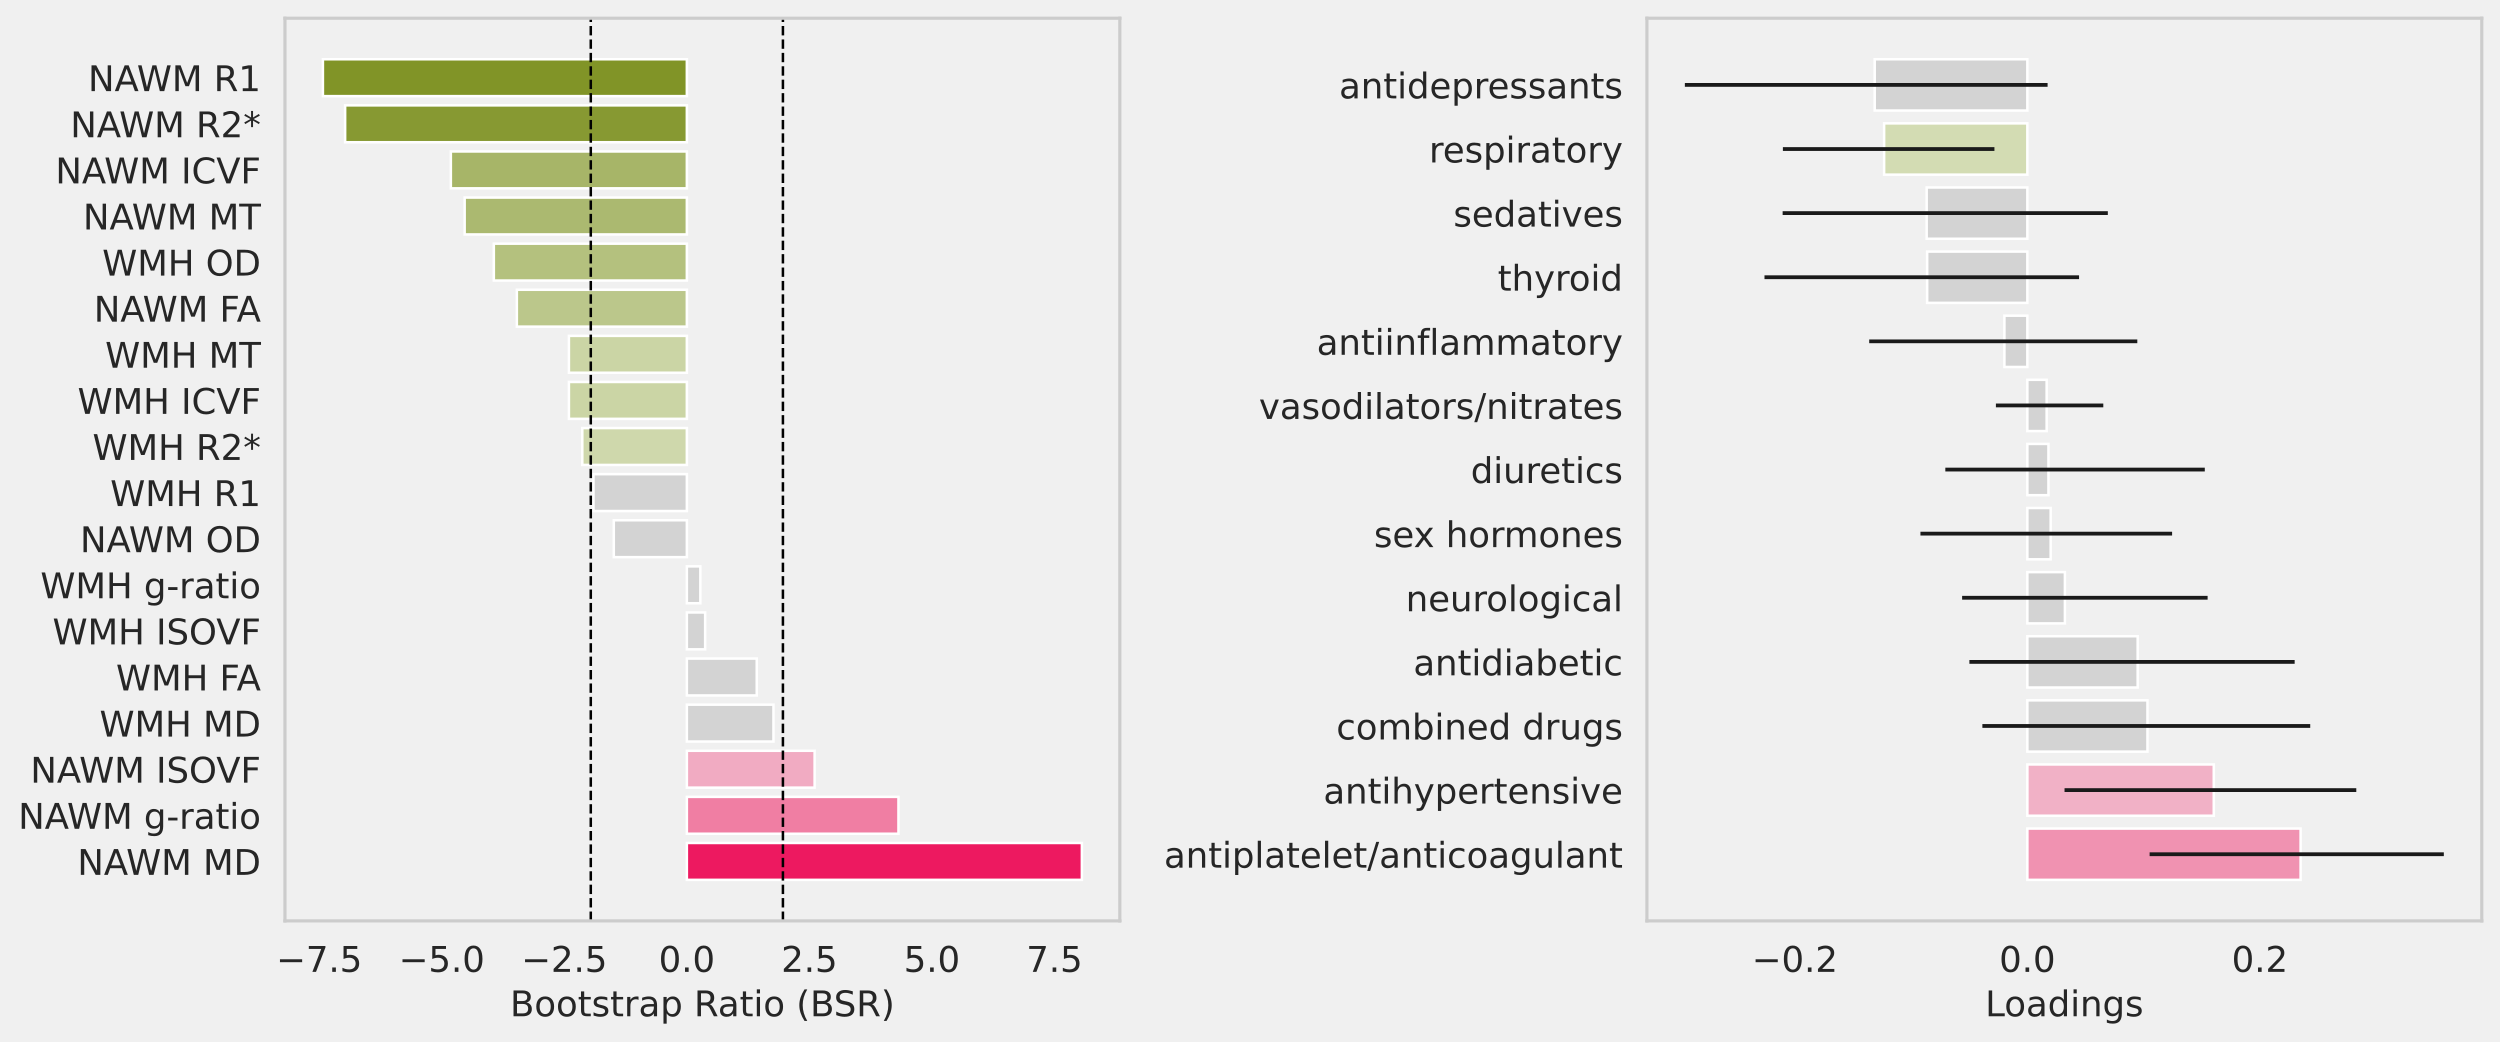
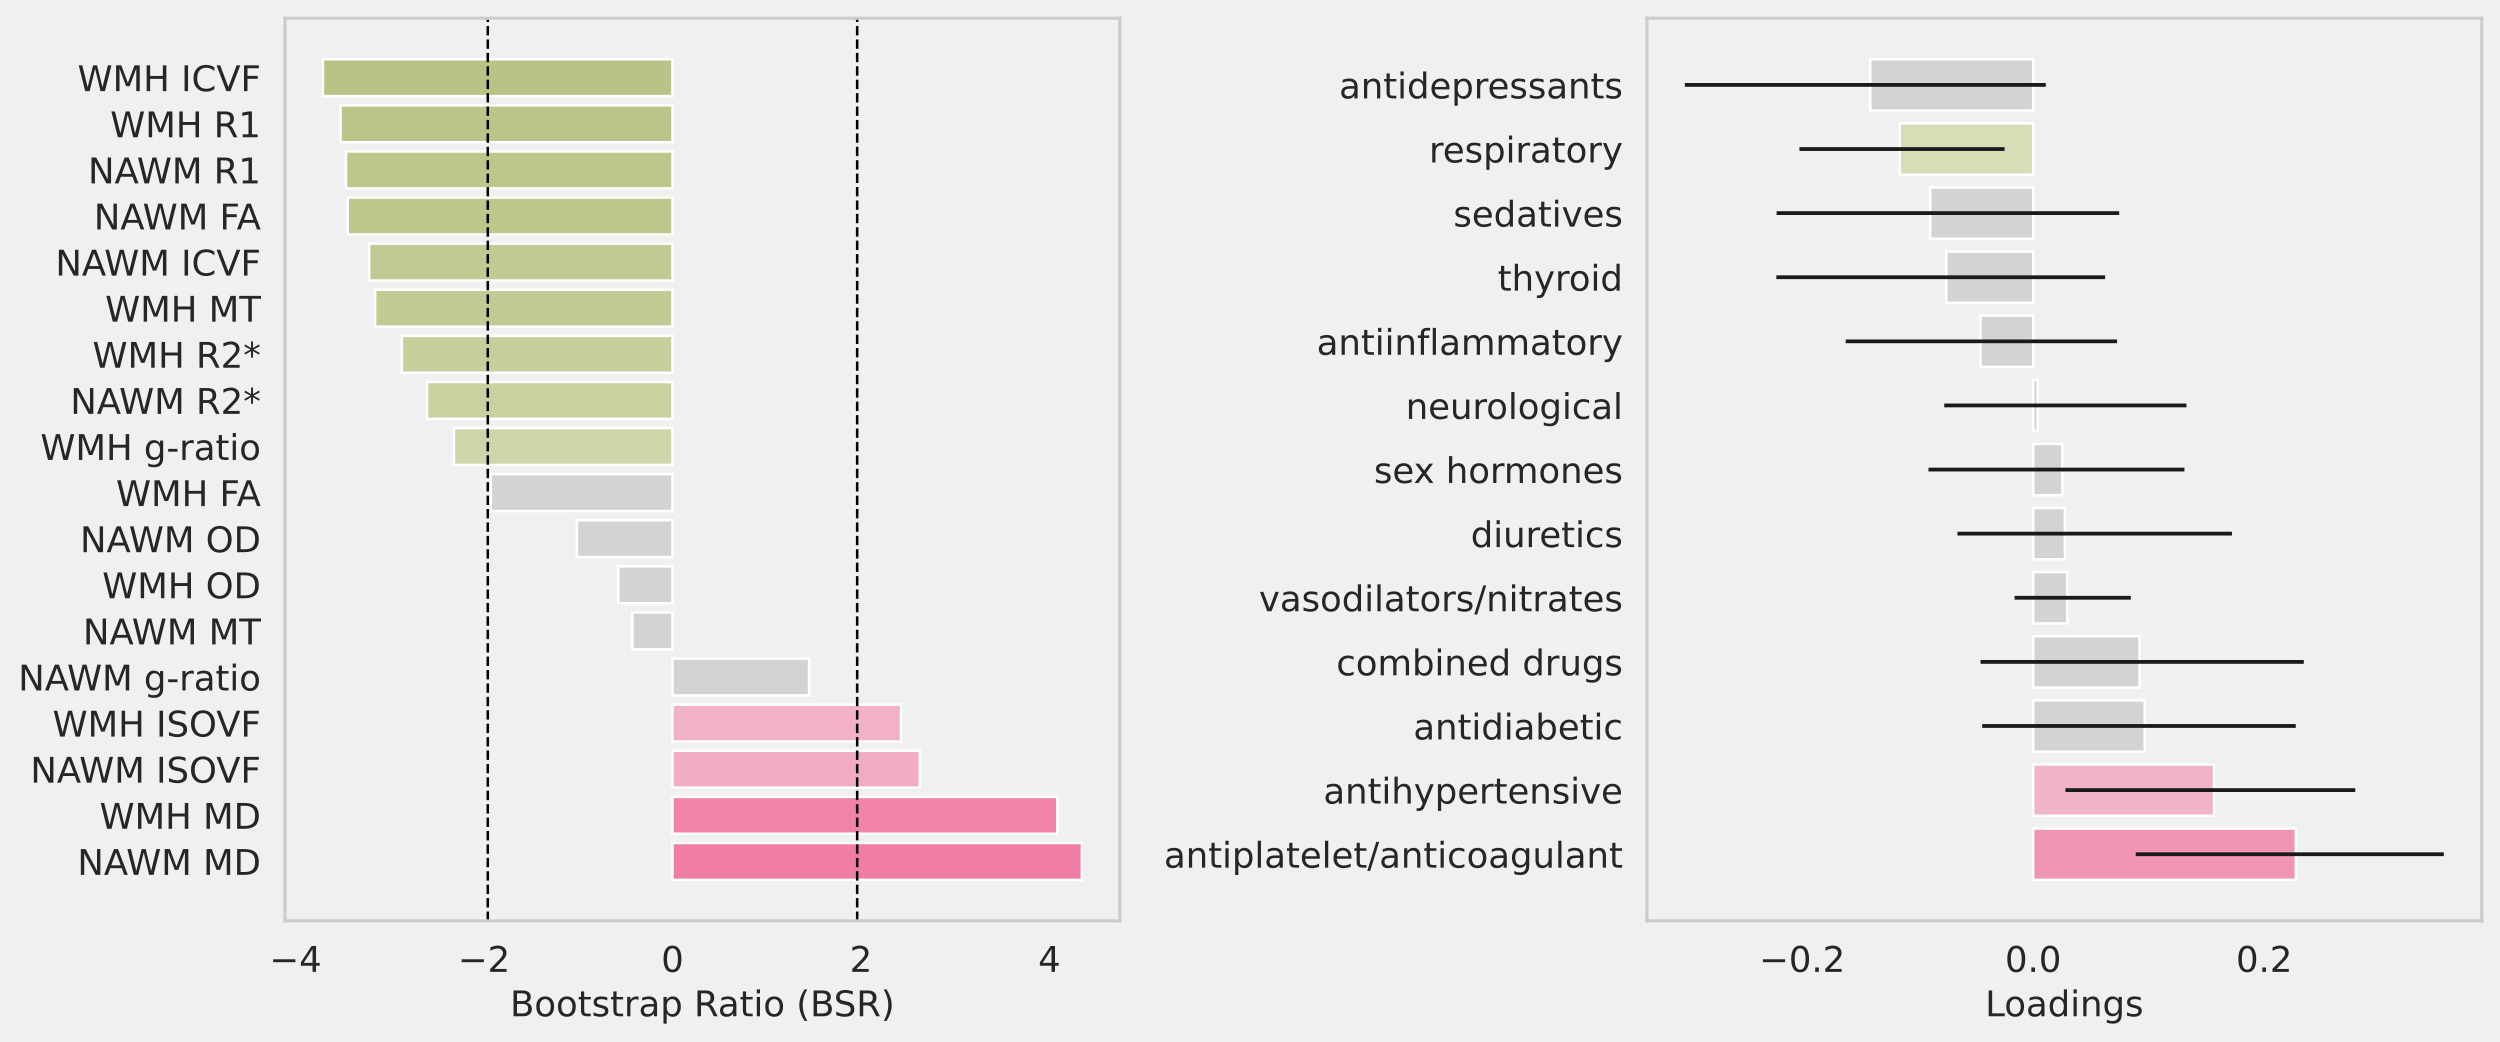
<svg xmlns="http://www.w3.org/2000/svg" width="987.589pt" height="411.579pt" viewBox="0 0 987.589 411.579" version="1.1">
  <defs>
    <style type="text/css">*{stroke-linejoin: round; stroke-linecap: butt}</style>
  </defs>
  <g id="figure_1">
    <g id="patch_1">
      <path d="M 0 411.579  L 987.589 411.579  L 987.589 0  L 0 0  L 0 411.579  z " style="fill: none" />
    </g>
    <g id="axes_1">
      <g id="patch_2">
        <path d="M 112.569 363.78  L 442.369 363.78  L 442.369 7.2  L 112.569 7.2  L 112.569 363.78  z " style="fill: none" />
      </g>
      <g id="matplotlib.axis_1">
        <g id="xtick_1">
          <g id="text_1">
-             <text style="fill: #262626; font: 14px 'DejaVu Sans', sans-serif; text-anchor: middle" x="126.108" y="383.918" transform="rotate(-0 126.108 383.9178)">−7.5</text>
+             <text style="fill: #262626; font: 14px 'DejaVu Sans', sans-serif; text-anchor: middle" x="116.758" y="383.918" transform="rotate(-0 116.7585 383.9178)">−4</text>
          </g>
        </g>
        <g id="xtick_2">
          <g id="text_2">
-             <text style="fill: #262626; font: 14px 'DejaVu Sans', sans-serif; text-anchor: middle" x="174.515" y="383.918" transform="rotate(-0 174.5154 383.9178)">−5.0</text>
+             <text style="fill: #262626; font: 14px 'DejaVu Sans', sans-serif; text-anchor: middle" x="191.206" y="383.918" transform="rotate(-0 191.2062 383.9178)">−2</text>
          </g>
        </g>
        <g id="xtick_3">
          <g id="text_3">
-             <text style="fill: #262626; font: 14px 'DejaVu Sans', sans-serif; text-anchor: middle" x="222.923" y="383.918" transform="rotate(-0 222.9228 383.9178)">−2.5</text>
+             <text style="fill: #262626; font: 14px 'DejaVu Sans', sans-serif; text-anchor: middle" x="265.654" y="383.918" transform="rotate(-0 265.654 383.9178)">0</text>
          </g>
        </g>
        <g id="xtick_4">
          <g id="text_4">
-             <text style="fill: #262626; font: 14px 'DejaVu Sans', sans-serif; text-anchor: middle" x="271.33" y="383.918" transform="rotate(-0 271.3301 383.9178)">0.0</text>
+             <text style="fill: #262626; font: 14px 'DejaVu Sans', sans-serif; text-anchor: middle" x="340.102" y="383.918" transform="rotate(-0 340.1018 383.9178)">2</text>
          </g>
        </g>
        <g id="xtick_5">
          <g id="text_5">
-             <text style="fill: #262626; font: 14px 'DejaVu Sans', sans-serif; text-anchor: middle" x="319.738" y="383.918" transform="rotate(-0 319.7375 383.9178)">2.5</text>
-           </g>
-         </g>
-         <g id="xtick_6">
-           <g id="text_6">
-             <text style="fill: #262626; font: 14px 'DejaVu Sans', sans-serif; text-anchor: middle" x="368.145" y="383.918" transform="rotate(-0 368.1449 383.9178)">5.0</text>
-           </g>
-         </g>
-         <g id="xtick_7">
-           <g id="text_7">
-             <text style="fill: #262626; font: 14px 'DejaVu Sans', sans-serif; text-anchor: middle" x="416.552" y="383.918" transform="rotate(-0 416.5523 383.9178)">7.5</text>
-           </g>
-         </g>
-         <g id="text_8">
+             <text style="fill: #262626; font: 14px 'DejaVu Sans', sans-serif; text-anchor: middle" x="414.55" y="383.918" transform="rotate(-0 414.5496 383.9178)">4</text>
+           </g>
+         </g>
+         <g id="text_6">
          <text style="fill: #262626; font: 14px 'DejaVu Sans', sans-serif; text-anchor: middle" x="277.469" y="401.467" transform="rotate(-0 277.4694 401.4672)">Bootstrap Ratio (BSR)</text>
        </g>
      </g>
      <g id="matplotlib.axis_2">
        <g id="ytick_1">
+           <g id="text_7">
+             <text style="fill: #262626; font: 14px 'DejaVu Sans', sans-serif; text-anchor: end" x="103.069" y="345.606" transform="rotate(-0 103.0694 345.6061)">NAWM MD</text>
+           </g>
+         </g>
+         <g id="ytick_2">
+           <g id="text_8">
+             <text style="fill: #262626; font: 14px 'DejaVu Sans', sans-serif; text-anchor: end" x="103.069" y="327.395" transform="rotate(-0 103.0694 327.3947)">WMH MD</text>
+           </g>
+         </g>
+         <g id="ytick_3">
          <g id="text_9">
-             <text style="fill: #262626; font: 14px 'DejaVu Sans', sans-serif; text-anchor: end" x="103.069" y="345.606" transform="rotate(-0 103.0694 345.6061)">NAWM MD</text>
-           </g>
-         </g>
-         <g id="ytick_2">
+             <text style="fill: #262626; font: 14px 'DejaVu Sans', sans-serif; text-anchor: end" x="103.069" y="309.183" transform="rotate(-0 103.0694 309.1833)">NAWM ISOVF</text>
+           </g>
+         </g>
+         <g id="ytick_4">
          <g id="text_10">
-             <text style="fill: #262626; font: 14px 'DejaVu Sans', sans-serif; text-anchor: end" x="103.069" y="327.395" transform="rotate(-0 103.0694 327.3947)">NAWM g-ratio</text>
-           </g>
-         </g>
-         <g id="ytick_3">
+             <text style="fill: #262626; font: 14px 'DejaVu Sans', sans-serif; text-anchor: end" x="103.069" y="290.972" transform="rotate(-0 103.0694 290.9718)">WMH ISOVF</text>
+           </g>
+         </g>
+         <g id="ytick_5">
          <g id="text_11">
-             <text style="fill: #262626; font: 14px 'DejaVu Sans', sans-serif; text-anchor: end" x="103.069" y="309.183" transform="rotate(-0 103.0694 309.1833)">NAWM ISOVF</text>
-           </g>
-         </g>
-         <g id="ytick_4">
+             <text style="fill: #262626; font: 14px 'DejaVu Sans', sans-serif; text-anchor: end" x="103.069" y="272.76" transform="rotate(-0 103.0694 272.7604)">NAWM g-ratio</text>
+           </g>
+         </g>
+         <g id="ytick_6">
          <g id="text_12">
-             <text style="fill: #262626; font: 14px 'DejaVu Sans', sans-serif; text-anchor: end" x="103.069" y="290.972" transform="rotate(-0 103.0694 290.9718)">WMH MD</text>
-           </g>
-         </g>
-         <g id="ytick_5">
+             <text style="fill: #262626; font: 14px 'DejaVu Sans', sans-serif; text-anchor: end" x="103.069" y="254.549" transform="rotate(-0 103.0694 254.5489)">NAWM MT</text>
+           </g>
+         </g>
+         <g id="ytick_7">
          <g id="text_13">
-             <text style="fill: #262626; font: 14px 'DejaVu Sans', sans-serif; text-anchor: end" x="103.069" y="272.76" transform="rotate(-0 103.0694 272.7604)">WMH FA</text>
-           </g>
-         </g>
-         <g id="ytick_6">
+             <text style="fill: #262626; font: 14px 'DejaVu Sans', sans-serif; text-anchor: end" x="103.069" y="236.338" transform="rotate(-0 103.0694 236.3375)">WMH OD</text>
+           </g>
+         </g>
+         <g id="ytick_8">
          <g id="text_14">
-             <text style="fill: #262626; font: 14px 'DejaVu Sans', sans-serif; text-anchor: end" x="103.069" y="254.549" transform="rotate(-0 103.0694 254.5489)">WMH ISOVF</text>
-           </g>
-         </g>
-         <g id="ytick_7">
+             <text style="fill: #262626; font: 14px 'DejaVu Sans', sans-serif; text-anchor: end" x="103.069" y="218.126" transform="rotate(-0 103.0694 218.1261)">NAWM OD</text>
+           </g>
+         </g>
+         <g id="ytick_9">
          <g id="text_15">
-             <text style="fill: #262626; font: 14px 'DejaVu Sans', sans-serif; text-anchor: end" x="103.069" y="236.338" transform="rotate(-0 103.0694 236.3375)">WMH g-ratio</text>
-           </g>
-         </g>
-         <g id="ytick_8">
+             <text style="fill: #262626; font: 14px 'DejaVu Sans', sans-serif; text-anchor: end" x="103.069" y="199.915" transform="rotate(-0 103.0694 199.9146)">WMH FA</text>
+           </g>
+         </g>
+         <g id="ytick_10">
          <g id="text_16">
-             <text style="fill: #262626; font: 14px 'DejaVu Sans', sans-serif; text-anchor: end" x="103.069" y="218.126" transform="rotate(-0 103.0694 218.1261)">NAWM OD</text>
-           </g>
-         </g>
-         <g id="ytick_9">
+             <text style="fill: #262626; font: 14px 'DejaVu Sans', sans-serif; text-anchor: end" x="103.069" y="181.703" transform="rotate(-0 103.0694 181.7032)">WMH g-ratio</text>
+           </g>
+         </g>
+         <g id="ytick_11">
          <g id="text_17">
-             <text style="fill: #262626; font: 14px 'DejaVu Sans', sans-serif; text-anchor: end" x="103.069" y="199.915" transform="rotate(-0 103.0694 199.9146)">WMH R1</text>
-           </g>
-         </g>
-         <g id="ytick_10">
+             <text style="fill: #262626; font: 14px 'DejaVu Sans', sans-serif; text-anchor: end" x="103.069" y="163.492" transform="rotate(-0 103.0694 163.4917)">NAWM R2*</text>
+           </g>
+         </g>
+         <g id="ytick_12">
          <g id="text_18">
-             <text style="fill: #262626; font: 14px 'DejaVu Sans', sans-serif; text-anchor: end" x="103.069" y="181.703" transform="rotate(-0 103.0694 181.7032)">WMH R2*</text>
-           </g>
-         </g>
-         <g id="ytick_11">
+             <text style="fill: #262626; font: 14px 'DejaVu Sans', sans-serif; text-anchor: end" x="103.069" y="145.28" transform="rotate(-0 103.0694 145.2803)">WMH R2*</text>
+           </g>
+         </g>
+         <g id="ytick_13">
          <g id="text_19">
-             <text style="fill: #262626; font: 14px 'DejaVu Sans', sans-serif; text-anchor: end" x="103.069" y="163.492" transform="rotate(-0 103.0694 163.4917)">WMH ICVF</text>
-           </g>
-         </g>
-         <g id="ytick_12">
+             <text style="fill: #262626; font: 14px 'DejaVu Sans', sans-serif; text-anchor: end" x="103.069" y="127.069" transform="rotate(-0 103.0694 127.0689)">WMH MT</text>
+           </g>
+         </g>
+         <g id="ytick_14">
          <g id="text_20">
-             <text style="fill: #262626; font: 14px 'DejaVu Sans', sans-serif; text-anchor: end" x="103.069" y="145.28" transform="rotate(-0 103.0694 145.2803)">WMH MT</text>
-           </g>
-         </g>
-         <g id="ytick_13">
+             <text style="fill: #262626; font: 14px 'DejaVu Sans', sans-serif; text-anchor: end" x="103.069" y="108.857" transform="rotate(-0 103.0694 108.8574)">NAWM ICVF</text>
+           </g>
+         </g>
+         <g id="ytick_15">
          <g id="text_21">
-             <text style="fill: #262626; font: 14px 'DejaVu Sans', sans-serif; text-anchor: end" x="103.069" y="127.069" transform="rotate(-0 103.0694 127.0689)">NAWM FA</text>
-           </g>
-         </g>
-         <g id="ytick_14">
+             <text style="fill: #262626; font: 14px 'DejaVu Sans', sans-serif; text-anchor: end" x="103.069" y="90.646" transform="rotate(-0 103.0694 90.64598)">NAWM FA</text>
+           </g>
+         </g>
+         <g id="ytick_16">
          <g id="text_22">
-             <text style="fill: #262626; font: 14px 'DejaVu Sans', sans-serif; text-anchor: end" x="103.069" y="108.857" transform="rotate(-0 103.0694 108.8574)">WMH OD</text>
-           </g>
-         </g>
-         <g id="ytick_15">
+             <text style="fill: #262626; font: 14px 'DejaVu Sans', sans-serif; text-anchor: end" x="103.069" y="72.435" transform="rotate(-0 103.0694 72.43454)">NAWM R1</text>
+           </g>
+         </g>
+         <g id="ytick_17">
          <g id="text_23">
-             <text style="fill: #262626; font: 14px 'DejaVu Sans', sans-serif; text-anchor: end" x="103.069" y="90.646" transform="rotate(-0 103.0694 90.64598)">NAWM MT</text>
-           </g>
-         </g>
-         <g id="ytick_16">
+             <text style="fill: #262626; font: 14px 'DejaVu Sans', sans-serif; text-anchor: end" x="103.069" y="54.223" transform="rotate(-0 103.0694 54.2231)">WMH R1</text>
+           </g>
+         </g>
+         <g id="ytick_18">
          <g id="text_24">
-             <text style="fill: #262626; font: 14px 'DejaVu Sans', sans-serif; text-anchor: end" x="103.069" y="72.435" transform="rotate(-0 103.0694 72.43454)">NAWM ICVF</text>
-           </g>
-         </g>
-         <g id="ytick_17">
-           <g id="text_25">
-             <text style="fill: #262626; font: 14px 'DejaVu Sans', sans-serif; text-anchor: end" x="103.069" y="54.223" transform="rotate(-0 103.0694 54.2231)">NAWM R2*</text>
-           </g>
-         </g>
-         <g id="ytick_18">
-           <g id="text_26">
-             <text style="fill: #262626; font: 14px 'DejaVu Sans', sans-serif; text-anchor: end" x="103.069" y="36.012" transform="rotate(-0 103.0694 36.01166)">NAWM R1</text>
+             <text style="fill: #262626; font: 14px 'DejaVu Sans', sans-serif; text-anchor: end" x="103.069" y="36.012" transform="rotate(-0 103.0694 36.01166)">WMH ICVF</text>
          </g>
        </g>
      </g>
      <g id="patch_3">
-         <path d="M 271.33 347.572  L 427.378 347.572  L 427.378 333.003  L 271.33 333.003  z " clip-path="url(#p7bfe64fe71)" style="fill: #ed1960; stroke: #ffffff; stroke-linejoin: miter" />
+         <path d="M 265.654 347.572  L 427.378 347.572  L 427.378 333.003  L 265.654 333.003  z " clip-path="url(#p4a7c512a99)" style="fill: #f07ea3; stroke: #ffffff; stroke-linejoin: miter" />
      </g>
      <g id="patch_4">
-         <path d="M 271.33 329.36  L 354.926 329.36  L 354.926 314.791  L 271.33 314.791  z " clip-path="url(#p7bfe64fe71)" style="fill: #f07ea3; stroke: #ffffff; stroke-linejoin: miter" />
+         <path d="M 265.654 329.36  L 417.686 329.36  L 417.686 314.791  L 265.654 314.791  z " clip-path="url(#p4a7c512a99)" style="fill: #f083a7; stroke: #ffffff; stroke-linejoin: miter" />
      </g>
      <g id="patch_5">
-         <path d="M 271.33 311.149  L 321.807 311.149  L 321.807 296.58  L 271.33 296.58  z " clip-path="url(#p7bfe64fe71)" style="fill: #f1abc2; stroke: #ffffff; stroke-linejoin: miter" />
+         <path d="M 265.654 311.149  L 363.37 311.149  L 363.37 296.58  L 265.654 296.58  z " clip-path="url(#p4a7c512a99)" style="fill: #f1abc2; stroke: #ffffff; stroke-linejoin: miter" />
      </g>
      <g id="patch_6">
-         <path d="M 271.33 292.937  L 305.549 292.937  L 305.549 278.368  L 271.33 278.368  z " clip-path="url(#p7bfe64fe71)" style="fill: #d3d3d3; stroke: #ffffff; stroke-linejoin: miter" />
+         <path d="M 265.654 292.937  L 355.948 292.937  L 355.948 278.368  L 265.654 278.368  z " clip-path="url(#p4a7c512a99)" style="fill: #f1b1c6; stroke: #ffffff; stroke-linejoin: miter" />
      </g>
      <g id="patch_7">
-         <path d="M 271.33 274.726  L 298.937 274.726  L 298.937 260.157  L 271.33 260.157  z " clip-path="url(#p7bfe64fe71)" style="fill: #d3d3d3; stroke: #ffffff; stroke-linejoin: miter" />
+         <path d="M 265.654 274.726  L 319.614 274.726  L 319.614 260.157  L 265.654 260.157  z " clip-path="url(#p4a7c512a99)" style="fill: #d3d3d3; stroke: #ffffff; stroke-linejoin: miter" />
      </g>
      <g id="patch_8">
-         <path d="M 271.33 256.515  L 278.559 256.515  L 278.559 241.945  L 271.33 241.945  z " clip-path="url(#p7bfe64fe71)" style="fill: #d3d3d3; stroke: #ffffff; stroke-linejoin: miter" />
+         <path d="M 265.654 256.515  L 249.821 256.515  L 249.821 241.945  L 265.654 241.945  z " clip-path="url(#p4a7c512a99)" style="fill: #d3d3d3; stroke: #ffffff; stroke-linejoin: miter" />
      </g>
      <g id="patch_9">
-         <path d="M 271.33 238.303  L 276.666 238.303  L 276.666 223.734  L 271.33 223.734  z " clip-path="url(#p7bfe64fe71)" style="fill: #d3d3d3; stroke: #ffffff; stroke-linejoin: miter" />
+         <path d="M 265.654 238.303  L 244.208 238.303  L 244.208 223.734  L 265.654 223.734  z " clip-path="url(#p4a7c512a99)" style="fill: #d3d3d3; stroke: #ffffff; stroke-linejoin: miter" />
      </g>
      <g id="patch_10">
-         <path d="M 271.33 220.092  L 242.462 220.092  L 242.462 205.523  L 271.33 205.523  z " clip-path="url(#p7bfe64fe71)" style="fill: #d3d3d3; stroke: #ffffff; stroke-linejoin: miter" />
+         <path d="M 265.654 220.092  L 227.895 220.092  L 227.895 205.523  L 265.654 205.523  z " clip-path="url(#p4a7c512a99)" style="fill: #d3d3d3; stroke: #ffffff; stroke-linejoin: miter" />
      </g>
      <g id="patch_11">
-         <path d="M 271.33 201.88  L 234.442 201.88  L 234.442 187.311  L 271.33 187.311  z " clip-path="url(#p7bfe64fe71)" style="fill: #d3d3d3; stroke: #ffffff; stroke-linejoin: miter" />
+         <path d="M 265.654 201.88  L 193.899 201.88  L 193.899 187.311  L 265.654 187.311  z " clip-path="url(#p4a7c512a99)" style="fill: #d3d3d3; stroke: #ffffff; stroke-linejoin: miter" />
      </g>
      <g id="patch_12">
-         <path d="M 271.33 183.669  L 230.024 183.669  L 230.024 169.1  L 271.33 169.1  z " clip-path="url(#p7bfe64fe71)" style="fill: #cfd8ac; stroke: #ffffff; stroke-linejoin: miter" />
+         <path d="M 265.654 183.669  L 179.301 183.669  L 179.301 169.1  L 265.654 169.1  z " clip-path="url(#p4a7c512a99)" style="fill: #cdd6a9; stroke: #ffffff; stroke-linejoin: miter" />
      </g>
      <g id="patch_13">
-         <path d="M 271.33 165.457  L 224.741 165.457  L 224.741 150.888  L 271.33 150.888  z " clip-path="url(#p7bfe64fe71)" style="fill: #cbd5a5; stroke: #ffffff; stroke-linejoin: miter" />
+         <path d="M 265.654 165.457  L 168.668 165.457  L 168.668 150.888  L 265.654 150.888  z " clip-path="url(#p4a7c512a99)" style="fill: #c7d2a0; stroke: #ffffff; stroke-linejoin: miter" />
      </g>
      <g id="patch_14">
-         <path d="M 271.33 147.246  L 224.74 147.246  L 224.74 132.677  L 271.33 132.677  z " clip-path="url(#p7bfe64fe71)" style="fill: #cbd5a5; stroke: #ffffff; stroke-linejoin: miter" />
+         <path d="M 265.654 147.246  L 158.757 147.246  L 158.757 132.677  L 265.654 132.677  z " clip-path="url(#p4a7c512a99)" style="fill: #c4cf9b; stroke: #ffffff; stroke-linejoin: miter" />
      </g>
      <g id="patch_15">
-         <path d="M 271.33 129.035  L 204.168 129.035  L 204.168 114.465  L 271.33 114.465  z " clip-path="url(#p7bfe64fe71)" style="fill: #bbc78b; stroke: #ffffff; stroke-linejoin: miter" />
+         <path d="M 265.654 129.035  L 148.172 129.035  L 148.172 114.465  L 265.654 114.465  z " clip-path="url(#p4a7c512a99)" style="fill: #c0cc94; stroke: #ffffff; stroke-linejoin: miter" />
      </g>
      <g id="patch_16">
-         <path d="M 271.33 110.823  L 195.08 110.823  L 195.08 96.254  L 271.33 96.254  z " clip-path="url(#p7bfe64fe71)" style="fill: #b4c17e; stroke: #ffffff; stroke-linejoin: miter" />
+         <path d="M 265.654 110.823  L 145.828 110.823  L 145.828 96.254  L 265.654 96.254  z " clip-path="url(#p4a7c512a99)" style="fill: #bfcb92; stroke: #ffffff; stroke-linejoin: miter" />
      </g>
      <g id="patch_17">
-         <path d="M 271.33 92.612  L 183.553 92.612  L 183.553 78.043  L 271.33 78.043  z " clip-path="url(#p7bfe64fe71)" style="fill: #abb970; stroke: #ffffff; stroke-linejoin: miter" />
+         <path d="M 265.654 92.612  L 137.376 92.612  L 137.376 78.043  L 265.654 78.043  z " clip-path="url(#p4a7c512a99)" style="fill: #bbc78b; stroke: #ffffff; stroke-linejoin: miter" />
      </g>
      <g id="patch_18">
-         <path d="M 271.33 74.4  L 178.099 74.4  L 178.099 59.831  L 271.33 59.831  z " clip-path="url(#p7bfe64fe71)" style="fill: #a7b568; stroke: #ffffff; stroke-linejoin: miter" />
+         <path d="M 265.654 74.4  L 136.683 74.4  L 136.683 59.831  L 265.654 59.831  z " clip-path="url(#p4a7c512a99)" style="fill: #bbc78b; stroke: #ffffff; stroke-linejoin: miter" />
      </g>
      <g id="patch_19">
-         <path d="M 271.33 56.189  L 136.339 56.189  L 136.339 41.62  L 271.33 41.62  z " clip-path="url(#p7bfe64fe71)" style="fill: #879932; stroke: #ffffff; stroke-linejoin: miter" />
+         <path d="M 265.654 56.189  L 134.544 56.189  L 134.544 41.62  L 265.654 41.62  z " clip-path="url(#p4a7c512a99)" style="fill: #bac689; stroke: #ffffff; stroke-linejoin: miter" />
      </g>
      <g id="patch_20">
-         <path d="M 271.33 37.977  L 127.56 37.977  L 127.56 23.408  L 271.33 23.408  z " clip-path="url(#p7bfe64fe71)" style="fill: #819427; stroke: #ffffff; stroke-linejoin: miter" />
+         <path d="M 265.654 37.977  L 127.56 37.977  L 127.56 23.408  L 265.654 23.408  z " clip-path="url(#p4a7c512a99)" style="fill: #b8c486; stroke: #ffffff; stroke-linejoin: miter" />
      </g>
      <g id="line2d_1">
-         <path d="M 309.282 363.78  L 309.282 7.2  " clip-path="url(#p7bfe64fe71)" style="fill: none; stroke-dasharray: 3.7,1.6; stroke-dashoffset: 0; stroke: #000000" />
+         <path d="M 338.613 363.78  L 338.613 7.2  " clip-path="url(#p4a7c512a99)" style="fill: none; stroke-dasharray: 3.7,1.6; stroke-dashoffset: 0; stroke: #000000" />
      </g>
      <g id="line2d_2">
-         <path d="M 233.379 363.78  L 233.379 7.2  " clip-path="url(#p7bfe64fe71)" style="fill: none; stroke-dasharray: 3.7,1.6; stroke-dashoffset: 0; stroke: #000000" />
+         <path d="M 192.695 363.78  L 192.695 7.2  " clip-path="url(#p4a7c512a99)" style="fill: none; stroke-dasharray: 3.7,1.6; stroke-dashoffset: 0; stroke: #000000" />
      </g>
      <g id="patch_21">
        <path d="M 112.569 363.78  L 112.569 7.2  " style="fill: none; stroke: #cccccc; stroke-width: 1.25; stroke-linejoin: miter; stroke-linecap: square" />
      </g>
      <g id="patch_22">
        <path d="M 442.369 363.78  L 442.369 7.2  " style="fill: none; stroke: #cccccc; stroke-width: 1.25; stroke-linejoin: miter; stroke-linecap: square" />
      </g>
      <g id="patch_23">
        <path d="M 112.569 363.78  L 442.369 363.78  " style="fill: none; stroke: #cccccc; stroke-width: 1.25; stroke-linejoin: miter; stroke-linecap: square" />
      </g>
      <g id="patch_24">
        <path d="M 112.569 7.2  L 442.369 7.2  " style="fill: none; stroke: #cccccc; stroke-width: 1.25; stroke-linejoin: miter; stroke-linecap: square" />
      </g>
    </g>
    <g id="axes_2">
      <g id="patch_25">
        <path d="M 650.589 363.78  L 980.389 363.78  L 980.389 7.2  L 650.589 7.2  L 650.589 363.78  z " style="fill: none" />
      </g>
      <g id="matplotlib.axis_3">
+         <g id="xtick_6">
+           <g id="text_25">
+             <text style="fill: #262626; font: 14px 'DejaVu Sans', sans-serif; text-anchor: middle" x="711.926" y="383.918" transform="rotate(-0 711.9265 383.9178)">−0.2</text>
+           </g>
+         </g>
+         <g id="xtick_7">
+           <g id="text_26">
+             <text style="fill: #262626; font: 14px 'DejaVu Sans', sans-serif; text-anchor: middle" x="803.178" y="383.918" transform="rotate(-0 803.1779 383.9178)">0.0</text>
+           </g>
+         </g>
        <g id="xtick_8">
          <g id="text_27">
-             <text style="fill: #262626; font: 14px 'DejaVu Sans', sans-serif; text-anchor: middle" x="709.034" y="383.918" transform="rotate(-0 709.0336 383.9178)">−0.2</text>
-           </g>
-         </g>
-         <g id="xtick_9">
-           <g id="text_28">
-             <text style="fill: #262626; font: 14px 'DejaVu Sans', sans-serif; text-anchor: middle" x="800.878" y="383.918" transform="rotate(-0 800.8776 383.9178)">0.0</text>
-           </g>
-         </g>
-         <g id="xtick_10">
-           <g id="text_29">
-             <text style="fill: #262626; font: 14px 'DejaVu Sans', sans-serif; text-anchor: middle" x="892.722" y="383.918" transform="rotate(-0 892.7216 383.9178)">0.2</text>
-           </g>
-         </g>
-         <g id="text_30">
+             <text style="fill: #262626; font: 14px 'DejaVu Sans', sans-serif; text-anchor: middle" x="894.429" y="383.918" transform="rotate(-0 894.4294 383.9178)">0.2</text>
+           </g>
+         </g>
+         <g id="text_28">
          <text style="fill: #262626; font: 14px 'DejaVu Sans', sans-serif; text-anchor: middle" x="815.489" y="401.467" transform="rotate(-0 815.4894 401.4672)">Loadings</text>
        </g>
      </g>
      <g id="matplotlib.axis_4">
        <g id="ytick_19">
+           <g id="text_29">
+             <text style="fill: #262626; font: 14px 'DejaVu Sans', sans-serif; text-anchor: end" x="641.089" y="38.857" transform="rotate(-0 641.0894 38.8572)">antidepressants</text>
+           </g>
+         </g>
+         <g id="ytick_20">
+           <g id="text_30">
+             <text style="fill: #262626; font: 14px 'DejaVu Sans', sans-serif; text-anchor: end" x="641.089" y="64.182" transform="rotate(-0 641.0894 64.18249)">respiratory</text>
+           </g>
+         </g>
+         <g id="ytick_21">
          <g id="text_31">
-             <text style="fill: #262626; font: 14px 'DejaVu Sans', sans-serif; text-anchor: end" x="641.089" y="38.857" transform="rotate(-0 641.0894 38.8572)">antidepressants</text>
-           </g>
-         </g>
-         <g id="ytick_20">
+             <text style="fill: #262626; font: 14px 'DejaVu Sans', sans-serif; text-anchor: end" x="641.089" y="89.508" transform="rotate(-0 641.0894 89.50777)">sedatives</text>
+           </g>
+         </g>
+         <g id="ytick_22">
          <g id="text_32">
-             <text style="fill: #262626; font: 14px 'DejaVu Sans', sans-serif; text-anchor: end" x="641.089" y="64.182" transform="rotate(-0 641.0894 64.18249)">respiratory</text>
-           </g>
-         </g>
-         <g id="ytick_21">
+             <text style="fill: #262626; font: 14px 'DejaVu Sans', sans-serif; text-anchor: end" x="641.089" y="114.833" transform="rotate(-0 641.0894 114.8331)">thyroid</text>
+           </g>
+         </g>
+         <g id="ytick_23">
          <g id="text_33">
-             <text style="fill: #262626; font: 14px 'DejaVu Sans', sans-serif; text-anchor: end" x="641.089" y="89.508" transform="rotate(-0 641.0894 89.50777)">sedatives</text>
-           </g>
-         </g>
-         <g id="ytick_22">
+             <text style="fill: #262626; font: 14px 'DejaVu Sans', sans-serif; text-anchor: end" x="641.089" y="140.158" transform="rotate(-0 641.0894 140.1583)">antiinflammatory</text>
+           </g>
+         </g>
+         <g id="ytick_24">
          <g id="text_34">
-             <text style="fill: #262626; font: 14px 'DejaVu Sans', sans-serif; text-anchor: end" x="641.089" y="114.833" transform="rotate(-0 641.0894 114.8331)">thyroid</text>
-           </g>
-         </g>
-         <g id="ytick_23">
+             <text style="fill: #262626; font: 14px 'DejaVu Sans', sans-serif; text-anchor: end" x="641.089" y="165.484" transform="rotate(-0 641.0894 165.4836)">neurological</text>
+           </g>
+         </g>
+         <g id="ytick_25">
          <g id="text_35">
-             <text style="fill: #262626; font: 14px 'DejaVu Sans', sans-serif; text-anchor: end" x="641.089" y="140.158" transform="rotate(-0 641.0894 140.1583)">antiinflammatory</text>
-           </g>
-         </g>
-         <g id="ytick_24">
+             <text style="fill: #262626; font: 14px 'DejaVu Sans', sans-serif; text-anchor: end" x="641.089" y="190.809" transform="rotate(-0 641.0894 190.8089)">sex hormones</text>
+           </g>
+         </g>
+         <g id="ytick_26">
          <g id="text_36">
-             <text style="fill: #262626; font: 14px 'DejaVu Sans', sans-serif; text-anchor: end" x="641.089" y="165.484" transform="rotate(-0 641.0894 165.4836)">vasodilators/nitrates</text>
-           </g>
-         </g>
-         <g id="ytick_25">
+             <text style="fill: #262626; font: 14px 'DejaVu Sans', sans-serif; text-anchor: end" x="641.089" y="216.134" transform="rotate(-0 641.0894 216.1342)">diuretics</text>
+           </g>
+         </g>
+         <g id="ytick_27">
          <g id="text_37">
-             <text style="fill: #262626; font: 14px 'DejaVu Sans', sans-serif; text-anchor: end" x="641.089" y="190.809" transform="rotate(-0 641.0894 190.8089)">diuretics</text>
-           </g>
-         </g>
-         <g id="ytick_26">
+             <text style="fill: #262626; font: 14px 'DejaVu Sans', sans-serif; text-anchor: end" x="641.089" y="241.459" transform="rotate(-0 641.0894 241.4595)">vasodilators/nitrates</text>
+           </g>
+         </g>
+         <g id="ytick_28">
          <g id="text_38">
-             <text style="fill: #262626; font: 14px 'DejaVu Sans', sans-serif; text-anchor: end" x="641.089" y="216.134" transform="rotate(-0 641.0894 216.1342)">sex hormones</text>
-           </g>
-         </g>
-         <g id="ytick_27">
+             <text style="fill: #262626; font: 14px 'DejaVu Sans', sans-serif; text-anchor: end" x="641.089" y="266.785" transform="rotate(-0 641.0894 266.7848)">combined drugs</text>
+           </g>
+         </g>
+         <g id="ytick_29">
          <g id="text_39">
-             <text style="fill: #262626; font: 14px 'DejaVu Sans', sans-serif; text-anchor: end" x="641.089" y="241.459" transform="rotate(-0 641.0894 241.4595)">neurological</text>
-           </g>
-         </g>
-         <g id="ytick_28">
+             <text style="fill: #262626; font: 14px 'DejaVu Sans', sans-serif; text-anchor: end" x="641.089" y="292.11" transform="rotate(-0 641.0894 292.11)">antidiabetic</text>
+           </g>
+         </g>
+         <g id="ytick_30">
          <g id="text_40">
-             <text style="fill: #262626; font: 14px 'DejaVu Sans', sans-serif; text-anchor: end" x="641.089" y="266.785" transform="rotate(-0 641.0894 266.7848)">antidiabetic</text>
-           </g>
-         </g>
-         <g id="ytick_29">
+             <text style="fill: #262626; font: 14px 'DejaVu Sans', sans-serif; text-anchor: end" x="641.089" y="317.435" transform="rotate(-0 641.0894 317.4353)">antihypertensive</text>
+           </g>
+         </g>
+         <g id="ytick_31">
          <g id="text_41">
-             <text style="fill: #262626; font: 14px 'DejaVu Sans', sans-serif; text-anchor: end" x="641.089" y="292.11" transform="rotate(-0 641.0894 292.11)">combined drugs</text>
-           </g>
-         </g>
-         <g id="ytick_30">
-           <g id="text_42">
-             <text style="fill: #262626; font: 14px 'DejaVu Sans', sans-serif; text-anchor: end" x="641.089" y="317.435" transform="rotate(-0 641.0894 317.4353)">antihypertensive</text>
-           </g>
-         </g>
-         <g id="ytick_31">
-           <g id="text_43">
            <text style="fill: #262626; font: 14px 'DejaVu Sans', sans-serif; text-anchor: end" x="641.089" y="342.761" transform="rotate(-0 641.0894 342.7606)">antiplatelet/anticoagulant</text>
          </g>
        </g>
      </g>
      <g id="patch_26">
-         <path d="M 800.878 23.408  L 740.573 23.408  L 740.573 43.668  L 800.878 43.668  z " clip-path="url(#p57baef3452)" style="fill: #d3d3d3; stroke: #ffffff; stroke-linejoin: miter" />
+         <path d="M 803.178 23.408  L 738.825 23.408  L 738.825 43.668  L 803.178 43.668  z " clip-path="url(#pb76c89cb8a)" style="fill: #d3d3d3; stroke: #ffffff; stroke-linejoin: miter" />
      </g>
      <g id="patch_27">
-         <path d="M 800.878 48.733  L 744.294 48.733  L 744.294 68.994  L 800.878 68.994  z " clip-path="url(#p57baef3452)" style="fill: #d3dcb3; stroke: #ffffff; stroke-linejoin: miter" />
+         <path d="M 803.178 48.733  L 750.445 48.733  L 750.445 68.994  L 803.178 68.994  z " clip-path="url(#pb76c89cb8a)" style="fill: #d5deb7; stroke: #ffffff; stroke-linejoin: miter" />
      </g>
      <g id="patch_28">
-         <path d="M 800.878 74.059  L 761.096 74.059  L 761.096 94.319  L 800.878 94.319  z " clip-path="url(#p57baef3452)" style="fill: #d3d3d3; stroke: #ffffff; stroke-linejoin: miter" />
+         <path d="M 803.178 74.059  L 762.482 74.059  L 762.482 94.319  L 803.178 94.319  z " clip-path="url(#pb76c89cb8a)" style="fill: #d3d3d3; stroke: #ffffff; stroke-linejoin: miter" />
      </g>
      <g id="patch_29">
-         <path d="M 800.878 99.384  L 761.297 99.384  L 761.297 119.644  L 800.878 119.644  z " clip-path="url(#p57baef3452)" style="fill: #d3d3d3; stroke: #ffffff; stroke-linejoin: miter" />
+         <path d="M 803.178 99.384  L 768.84 99.384  L 768.84 119.644  L 803.178 119.644  z " clip-path="url(#pb76c89cb8a)" style="fill: #d3d3d3; stroke: #ffffff; stroke-linejoin: miter" />
      </g>
      <g id="patch_30">
-         <path d="M 800.878 124.709  L 791.803 124.709  L 791.803 144.97  L 800.878 144.97  z " clip-path="url(#p57baef3452)" style="fill: #d3d3d3; stroke: #ffffff; stroke-linejoin: miter" />
+         <path d="M 803.178 124.709  L 782.364 124.709  L 782.364 144.97  L 803.178 144.97  z " clip-path="url(#pb76c89cb8a)" style="fill: #d3d3d3; stroke: #ffffff; stroke-linejoin: miter" />
      </g>
      <g id="patch_31">
-         <path d="M 800.878 150.035  L 808.498 150.035  L 808.498 170.295  L 800.878 170.295  z " clip-path="url(#p57baef3452)" style="fill: #d3d3d3; stroke: #ffffff; stroke-linejoin: miter" />
+         <path d="M 803.178 150.035  L 804.956 150.035  L 804.956 170.295  L 803.178 170.295  z " clip-path="url(#pb76c89cb8a)" style="fill: #d3d3d3; stroke: #ffffff; stroke-linejoin: miter" />
      </g>
      <g id="patch_32">
-         <path d="M 800.878 175.36  L 809.21 175.36  L 809.21 195.62  L 800.878 195.62  z " clip-path="url(#p57baef3452)" style="fill: #d3d3d3; stroke: #ffffff; stroke-linejoin: miter" />
+         <path d="M 803.178 175.36  L 814.695 175.36  L 814.695 195.62  L 803.178 195.62  z " clip-path="url(#pb76c89cb8a)" style="fill: #d3d3d3; stroke: #ffffff; stroke-linejoin: miter" />
      </g>
      <g id="patch_33">
-         <path d="M 800.878 200.685  L 810.091 200.685  L 810.091 220.945  L 800.878 220.945  z " clip-path="url(#p57baef3452)" style="fill: #d3d3d3; stroke: #ffffff; stroke-linejoin: miter" />
+         <path d="M 803.178 200.685  L 815.718 200.685  L 815.718 220.945  L 803.178 220.945  z " clip-path="url(#pb76c89cb8a)" style="fill: #d3d3d3; stroke: #ffffff; stroke-linejoin: miter" />
      </g>
      <g id="patch_34">
-         <path d="M 800.878 226.01  L 815.708 226.01  L 815.708 246.271  L 800.878 246.271  z " clip-path="url(#p57baef3452)" style="fill: #d3d3d3; stroke: #ffffff; stroke-linejoin: miter" />
+         <path d="M 803.178 226.01  L 816.675 226.01  L 816.675 246.271  L 803.178 246.271  z " clip-path="url(#pb76c89cb8a)" style="fill: #d3d3d3; stroke: #ffffff; stroke-linejoin: miter" />
      </g>
      <g id="patch_35">
-         <path d="M 800.878 251.336  L 844.46 251.336  L 844.46 271.596  L 800.878 271.596  z " clip-path="url(#p57baef3452)" style="fill: #d3d3d3; stroke: #ffffff; stroke-linejoin: miter" />
+         <path d="M 803.178 251.336  L 845.211 251.336  L 845.211 271.596  L 803.178 271.596  z " clip-path="url(#pb76c89cb8a)" style="fill: #d3d3d3; stroke: #ffffff; stroke-linejoin: miter" />
      </g>
      <g id="patch_36">
-         <path d="M 800.878 276.661  L 848.333 276.661  L 848.333 296.921  L 800.878 296.921  z " clip-path="url(#p57baef3452)" style="fill: #d3d3d3; stroke: #ffffff; stroke-linejoin: miter" />
+         <path d="M 803.178 276.661  L 847.254 276.661  L 847.254 296.921  L 803.178 296.921  z " clip-path="url(#pb76c89cb8a)" style="fill: #d3d3d3; stroke: #ffffff; stroke-linejoin: miter" />
      </g>
      <g id="patch_37">
-         <path d="M 800.878 301.986  L 874.522 301.986  L 874.522 322.247  L 800.878 322.247  z " clip-path="url(#p57baef3452)" style="fill: #f1b1c6; stroke: #ffffff; stroke-linejoin: miter" />
+         <path d="M 803.178 301.986  L 874.613 301.986  L 874.613 322.247  L 803.178 322.247  z " clip-path="url(#pb76c89cb8a)" style="fill: #f1b3c7; stroke: #ffffff; stroke-linejoin: miter" />
      </g>
      <g id="patch_38">
-         <path d="M 800.878 327.312  L 908.825 327.312  L 908.825 347.572  L 800.878 347.572  z " clip-path="url(#p57baef3452)" style="fill: #f092b1; stroke: #ffffff; stroke-linejoin: miter" />
+         <path d="M 803.178 327.312  L 906.95 327.312  L 906.95 347.572  L 803.178 347.572  z " clip-path="url(#pb76c89cb8a)" style="fill: #f096b4; stroke: #ffffff; stroke-linejoin: miter" />
      </g>
      <g id="LineCollection_1">
-         <path d="M 665.58 33.538  L 808.873 33.538  " clip-path="url(#p57baef3452)" style="fill: none; stroke: #1a1a1a; stroke-width: 1.5" />
-         <path d="M 704.302 58.864  L 787.869 58.864  " clip-path="url(#p57baef3452)" style="fill: none; stroke: #1a1a1a; stroke-width: 1.5" />
-         <path d="M 704.204 84.189  L 832.667 84.189  " clip-path="url(#p57baef3452)" style="fill: none; stroke: #1a1a1a; stroke-width: 1.5" />
-         <path d="M 697.034 109.514  L 821.304 109.514  " clip-path="url(#p57baef3452)" style="fill: none; stroke: #1a1a1a; stroke-width: 1.5" />
-         <path d="M 738.403 134.839  L 844.311 134.839  " clip-path="url(#p57baef3452)" style="fill: none; stroke: #1a1a1a; stroke-width: 1.5" />
-         <path d="M 788.453 160.165  L 830.877 160.165  " clip-path="url(#p57baef3452)" style="fill: none; stroke: #1a1a1a; stroke-width: 1.5" />
-         <path d="M 768.475 185.49  L 870.973 185.49  " clip-path="url(#p57baef3452)" style="fill: none; stroke: #1a1a1a; stroke-width: 1.5" />
-         <path d="M 758.643 210.815  L 858.055 210.815  " clip-path="url(#p57baef3452)" style="fill: none; stroke: #1a1a1a; stroke-width: 1.5" />
-         <path d="M 775.107 236.141  L 872.088 236.141  " clip-path="url(#p57baef3452)" style="fill: none; stroke: #1a1a1a; stroke-width: 1.5" />
-         <path d="M 777.981 261.466  L 906.473 261.466  " clip-path="url(#p57baef3452)" style="fill: none; stroke: #1a1a1a; stroke-width: 1.5" />
-         <path d="M 783.108 286.791  L 912.621 286.791  " clip-path="url(#p57baef3452)" style="fill: none; stroke: #1a1a1a; stroke-width: 1.5" />
-         <path d="M 815.565 312.116  L 930.817 312.116  " clip-path="url(#p57baef3452)" style="fill: none; stroke: #1a1a1a; stroke-width: 1.5" />
-         <path d="M 849.175 337.442  L 965.398 337.442  " clip-path="url(#p57baef3452)" style="fill: none; stroke: #1a1a1a; stroke-width: 1.5" />
+         <path d="M 665.58 33.538  L 808.161 33.538  " clip-path="url(#pb76c89cb8a)" style="fill: none; stroke: #1a1a1a; stroke-width: 1.5" />
+         <path d="M 710.833 58.864  L 791.877 58.864  " clip-path="url(#pb76c89cb8a)" style="fill: none; stroke: #1a1a1a; stroke-width: 1.5" />
+         <path d="M 701.812 84.189  L 837.164 84.189  " clip-path="url(#pb76c89cb8a)" style="fill: none; stroke: #1a1a1a; stroke-width: 1.5" />
+         <path d="M 701.723 109.514  L 831.598 109.514  " clip-path="url(#pb76c89cb8a)" style="fill: none; stroke: #1a1a1a; stroke-width: 1.5" />
+         <path d="M 729.111 134.839  L 836.314 134.839  " clip-path="url(#pb76c89cb8a)" style="fill: none; stroke: #1a1a1a; stroke-width: 1.5" />
+         <path d="M 768.054 160.165  L 863.717 160.165  " clip-path="url(#pb76c89cb8a)" style="fill: none; stroke: #1a1a1a; stroke-width: 1.5" />
+         <path d="M 761.831 185.49  L 862.927 185.49  " clip-path="url(#pb76c89cb8a)" style="fill: none; stroke: #1a1a1a; stroke-width: 1.5" />
+         <path d="M 773.265 210.815  L 881.703 210.815  " clip-path="url(#pb76c89cb8a)" style="fill: none; stroke: #1a1a1a; stroke-width: 1.5" />
+         <path d="M 795.82 236.141  L 841.73 236.141  " clip-path="url(#pb76c89cb8a)" style="fill: none; stroke: #1a1a1a; stroke-width: 1.5" />
+         <path d="M 782.384 261.466  L 910.079 261.466  " clip-path="url(#pb76c89cb8a)" style="fill: none; stroke: #1a1a1a; stroke-width: 1.5" />
+         <path d="M 783.04 286.791  L 906.904 286.791  " clip-path="url(#pb76c89cb8a)" style="fill: none; stroke: #1a1a1a; stroke-width: 1.5" />
+         <path d="M 815.925 312.116  L 930.416 312.116  " clip-path="url(#pb76c89cb8a)" style="fill: none; stroke: #1a1a1a; stroke-width: 1.5" />
+         <path d="M 843.687 337.442  L 965.398 337.442  " clip-path="url(#pb76c89cb8a)" style="fill: none; stroke: #1a1a1a; stroke-width: 1.5" />
      </g>
      <g id="patch_39">
        <path d="M 650.589 363.78  L 650.589 7.2  " style="fill: none; stroke: #cccccc; stroke-width: 1.25; stroke-linejoin: miter; stroke-linecap: square" />
      </g>
      <g id="patch_40">
        <path d="M 980.389 363.78  L 980.389 7.2  " style="fill: none; stroke: #cccccc; stroke-width: 1.25; stroke-linejoin: miter; stroke-linecap: square" />
      </g>
      <g id="patch_41">
        <path d="M 650.589 363.78  L 980.389 363.78  " style="fill: none; stroke: #cccccc; stroke-width: 1.25; stroke-linejoin: miter; stroke-linecap: square" />
      </g>
      <g id="patch_42">
        <path d="M 650.589 7.2  L 980.389 7.2  " style="fill: none; stroke: #cccccc; stroke-width: 1.25; stroke-linejoin: miter; stroke-linecap: square" />
      </g>
    </g>
  </g>
  <defs>
-     <clipPath id="p7bfe64fe71">
+     <clipPath id="p4a7c512a99">
      <rect x="112.569" y="7.2" width="329.8" height="356.58" />
    </clipPath>
-     <clipPath id="p57baef3452">
+     <clipPath id="pb76c89cb8a">
      <rect x="650.589" y="7.2" width="329.8" height="356.58" />
    </clipPath>
  </defs>
</svg>
